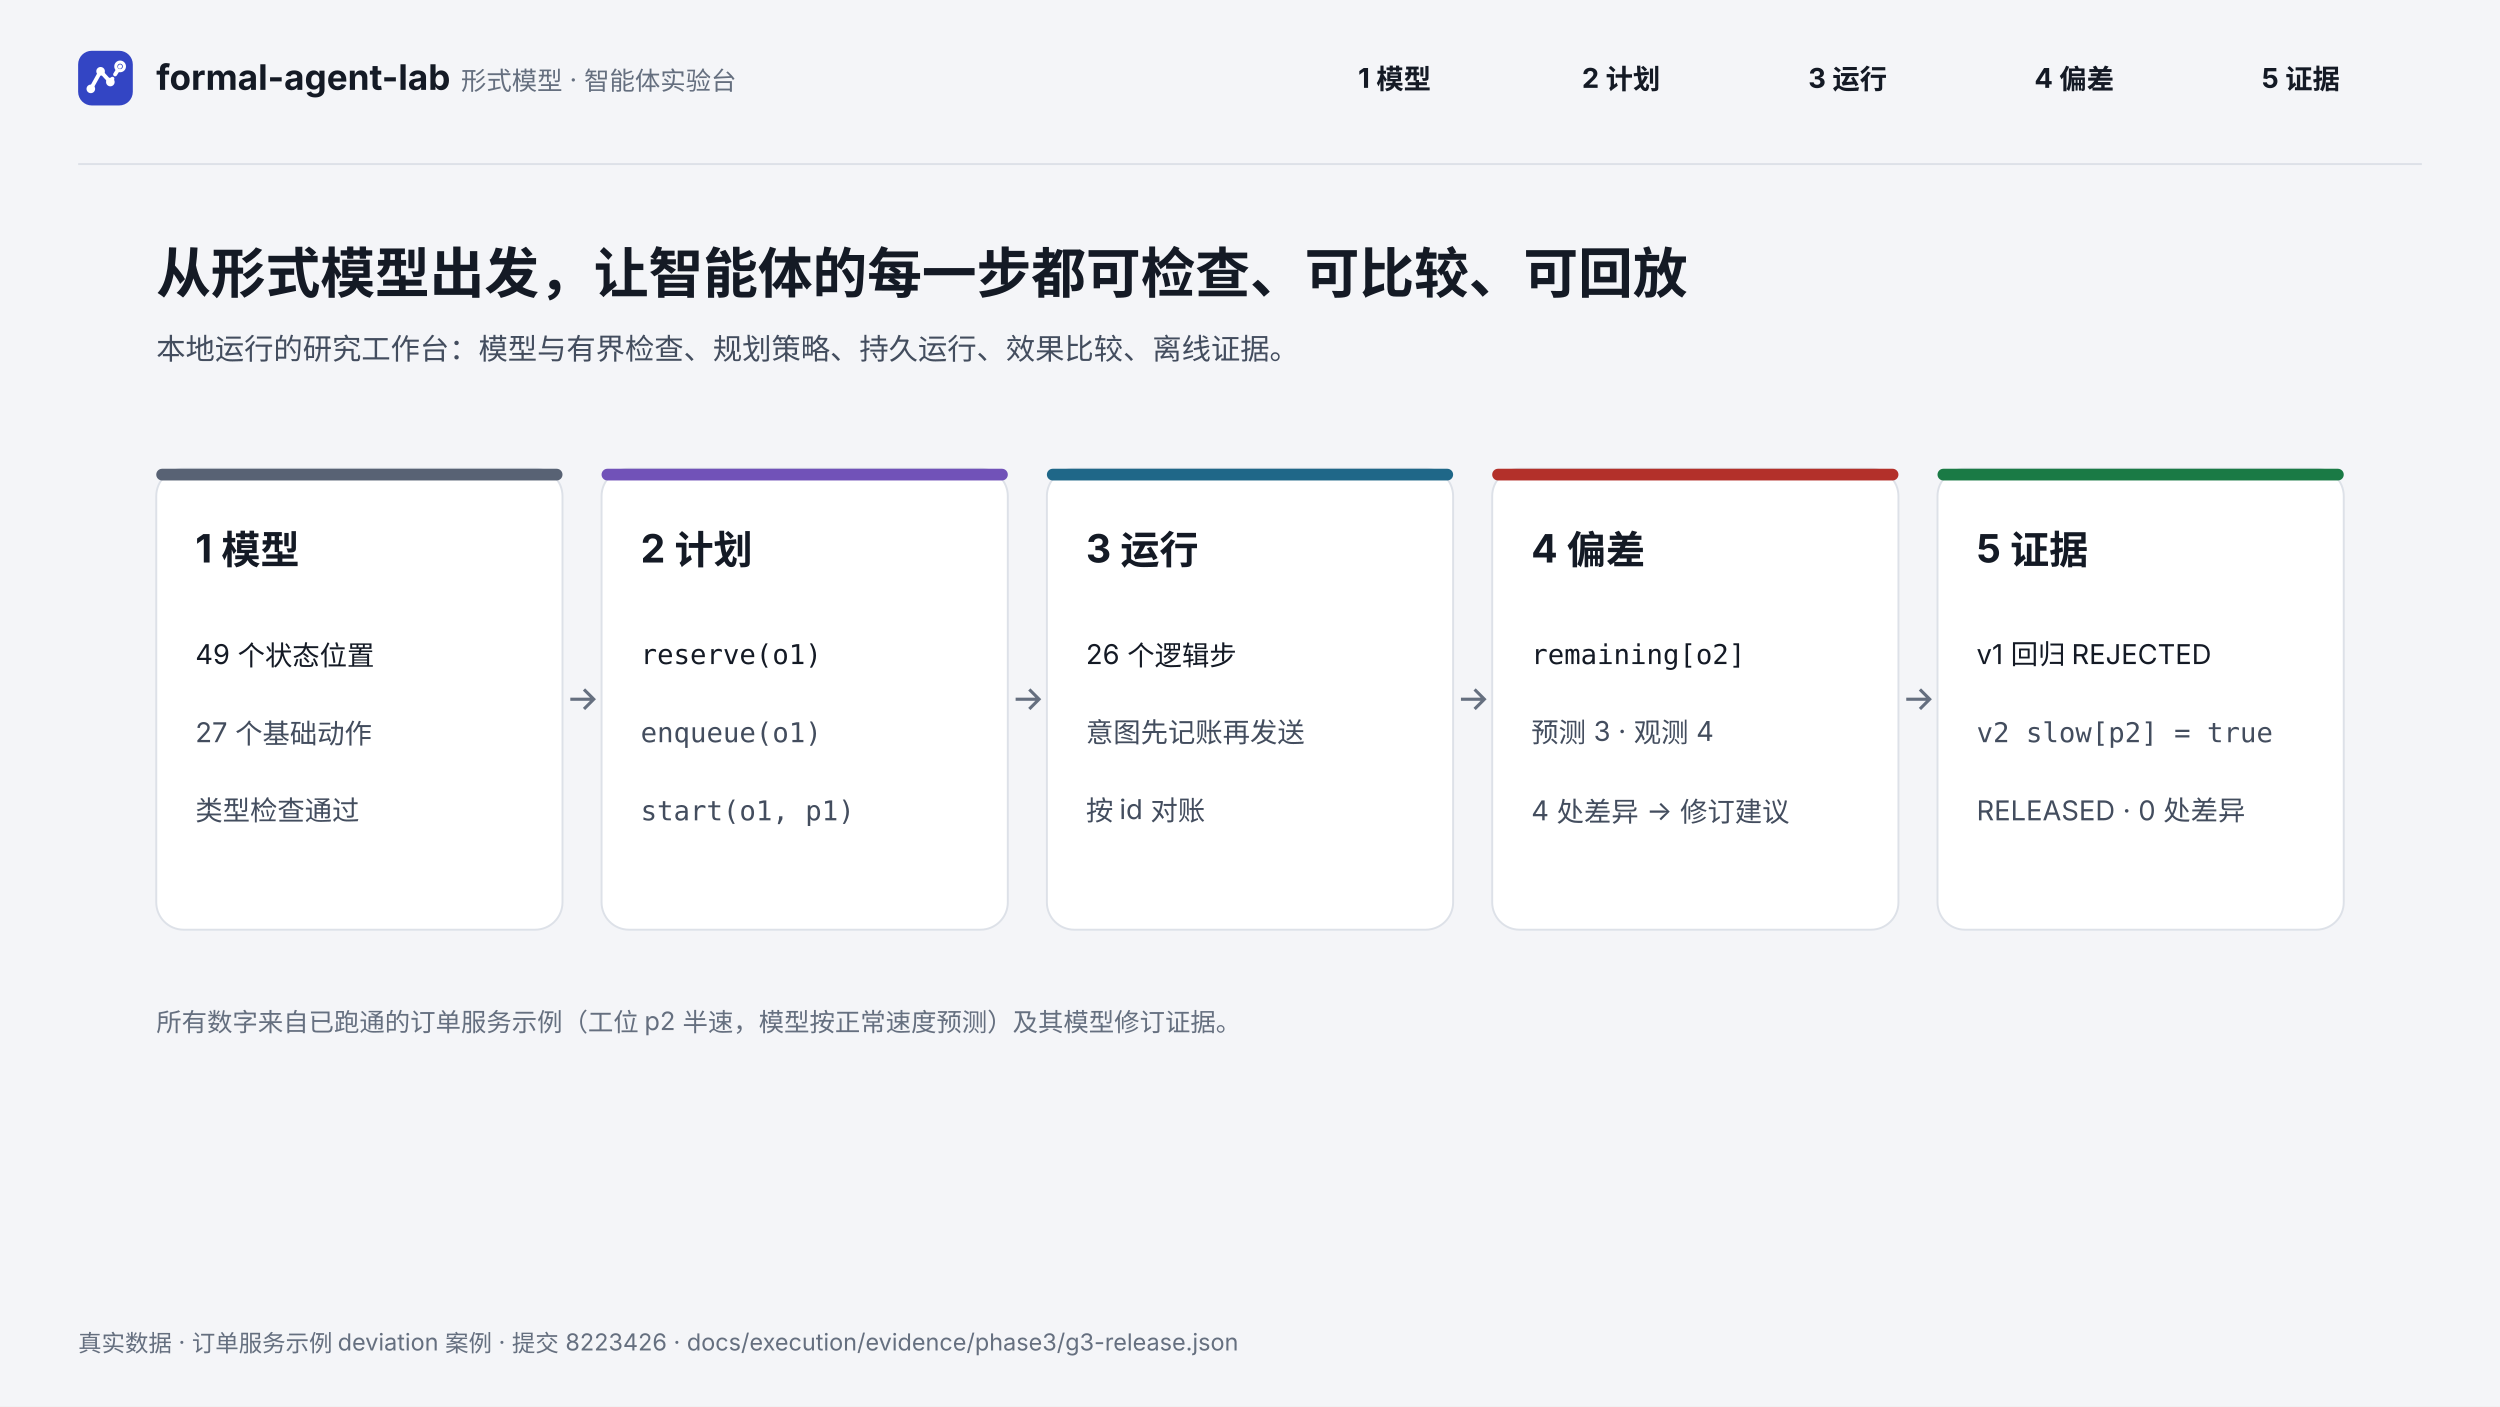
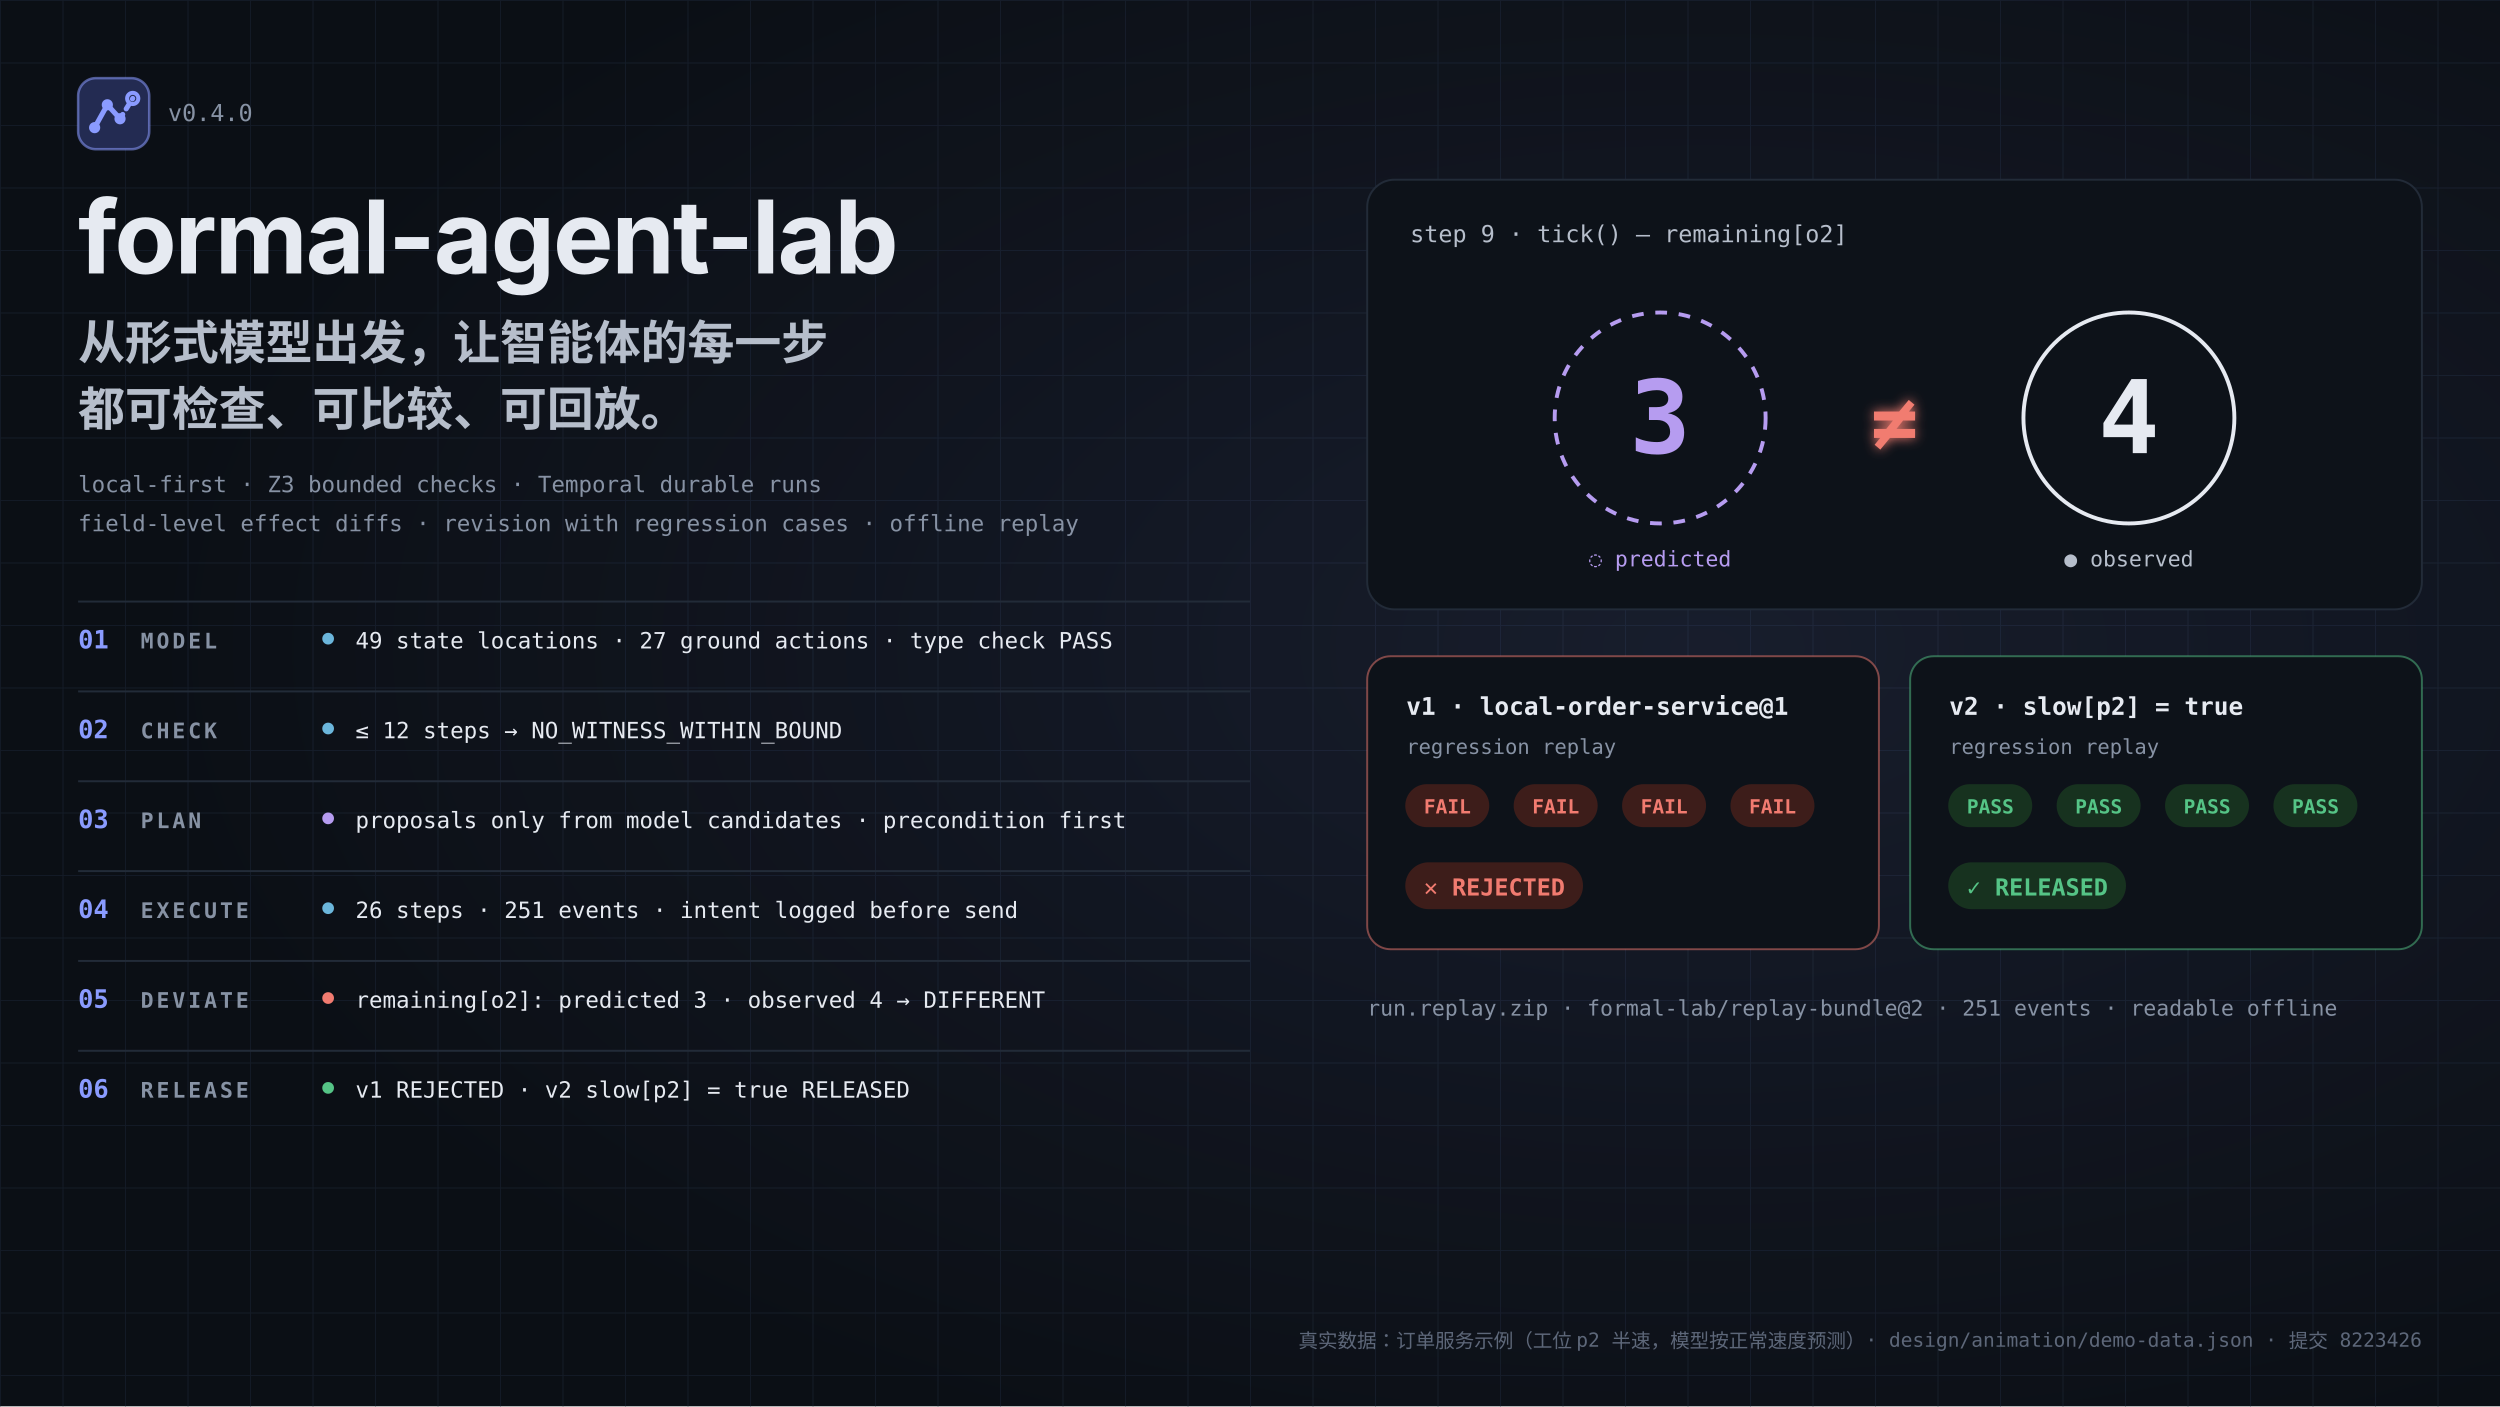
<svg xmlns="http://www.w3.org/2000/svg" viewBox="0 0 1280 720" width="1280" height="720" role="img">
-   <rect width="1280" height="720" fill="#f4f5f8" />
-   <g transform="translate(40 26) scale(1.0)">
-     <rect width="28" height="28" rx="7" fill="#3345c4" />
-     <path d="M6.5 19.5 11.5 10.5 16.5 16" stroke="#fff" stroke-width="2" fill="none" stroke-linecap="round" stroke-linejoin="round" />
-     <path d="M16.5 16 21.5 8" stroke="#fff" stroke-width="2" fill="none" stroke-linecap="round" stroke-dasharray="2 2.6" />
-     <circle cx="6.5" cy="19.5" r="2.2" fill="#fff" />
-     <circle cx="11.5" cy="10.5" r="2.2" fill="#fff" />
-     <circle cx="16.5" cy="16" r="2.2" fill="#fff" />
-     <circle cx="21.5" cy="8" r="2.2" fill="none" stroke="#fff" stroke-width="1.6" />
+   <defs>
+     <pattern id="grid" width="32" height="32" patternUnits="userSpaceOnUse">
+       <path d="M32 0H0V32" fill="none" stroke="#141b26" stroke-width="1" />
+     </pattern>
+     <radialGradient id="halo" cx="0.68" cy="0.46" r="0.62">
+       <stop offset="0" stop-color="#8a9bff" stop-opacity="0.10" />
+       <stop offset="1" stop-color="#8a9bff" stop-opacity="0" />
+     </radialGradient>
+     <filter id="glow" x="-40%" y="-40%" width="180%" height="180%">
+       <feGaussianBlur stdDeviation="3" result="b" />
+       <feMerge>
+         <feMergeNode in="b" />
+         <feMergeNode in="SourceGraphic" />
+       </feMerge>
+     </filter>
+   </defs>
+   <rect width="1280" height="720" fill="#0b0f15" />
+   <rect width="1280" height="720" fill="url(#grid)" />
+   <rect width="1280" height="720" fill="url(#halo)" />
+   <g transform="translate(40 40) scale(1.3)">
+     <rect width="28" height="28" rx="7" fill="#232b52" stroke="#8a9bff" stroke-opacity="0.55" />
+     <path d="M6.5 19.5 11.5 10.5 16.5 16" stroke="#8a9bff" stroke-width="2" fill="none" stroke-linecap="round" stroke-linejoin="round" />
+     <path d="M16.5 16 21.5 8" stroke="#8a9bff" stroke-width="2" fill="none" stroke-linecap="round" stroke-dasharray="2 2.6" />
+     <circle cx="6.5" cy="19.5" r="2.2" fill="#8a9bff" />
+     <circle cx="11.5" cy="10.5" r="2.2" fill="#8a9bff" />
+     <circle cx="16.5" cy="16" r="2.2" fill="#8a9bff" />
+     <circle cx="21.5" cy="8" r="2.2" fill="none" stroke="#8a9bff" stroke-width="1.6" />
  </g>
-   <text x="80" y="46" font-family="Inter, 'PingFang SC', 'Hiragino Sans GB', 'Noto Sans CJK SC', 'Microsoft YaHei', sans-serif" font-size="18" font-weight="700" fill="#141a25" text-anchor="start" class="">formal-agent-lab</text>
-   <text x="236" y="46" font-family="Inter, 'PingFang SC', 'Hiragino Sans GB', 'Noto Sans CJK SC', 'Microsoft YaHei', sans-serif" font-size="13" font-weight="400" fill="#656f7f" text-anchor="start" class="">形式模型 · 智能体实验台</text>
-   <text x="714.0" y="45" font-family="Inter, 'PingFang SC', 'Hiragino Sans GB', 'Noto Sans CJK SC', 'Microsoft YaHei', sans-serif" font-size="14" font-weight="650" fill="#141a25" text-anchor="middle" class="">1  模型</text>
-   <text x="830.0" y="45" font-family="Inter, 'PingFang SC', 'Hiragino Sans GB', 'Noto Sans CJK SC', 'Microsoft YaHei', sans-serif" font-size="14" font-weight="650" fill="#141a25" text-anchor="middle" class="">2  计划</text>
-   <text x="946.0" y="45" font-family="Inter, 'PingFang SC', 'Hiragino Sans GB', 'Noto Sans CJK SC', 'Microsoft YaHei', sans-serif" font-size="14" font-weight="650" fill="#141a25" text-anchor="middle" class="">3  运行</text>
-   <text x="1062.0" y="45" font-family="Inter, 'PingFang SC', 'Hiragino Sans GB', 'Noto Sans CJK SC', 'Microsoft YaHei', sans-serif" font-size="14" font-weight="650" fill="#141a25" text-anchor="middle" class="">4  偏差</text>
-   <text x="1178.0" y="45" font-family="Inter, 'PingFang SC', 'Hiragino Sans GB', 'Noto Sans CJK SC', 'Microsoft YaHei', sans-serif" font-size="14" font-weight="650" fill="#141a25" text-anchor="middle" class="">5  证据</text>
-   <line x1="40" y1="84" x2="1240" y2="84" stroke="#dde1e8" />
-   <text x="40" y="692" font-family="Inter, 'PingFang SC', 'Hiragino Sans GB', 'Noto Sans CJK SC', 'Microsoft YaHei', sans-serif" font-size="12" font-weight="400" fill="#656f7f" text-anchor="start" class="">真实数据 · 订单服务示例 deviation 案例 · 提交 8223426 · docs/execution/evidence/phase3/g3-release.json</text>
-   <text x="80" y="150" font-family="Inter, 'PingFang SC', 'Hiragino Sans GB', 'Noto Sans CJK SC', 'Microsoft YaHei', sans-serif" font-size="28" font-weight="700" fill="#141a25" text-anchor="start" class="">从形式模型出发，让智能体的每一步都可检查、可比较、可回放</text>
-   <text x="80" y="184" font-family="Inter, 'PingFang SC', 'Hiragino Sans GB', 'Noto Sans CJK SC', 'Microsoft YaHei', sans-serif" font-size="15" font-weight="400" fill="#434d5e" text-anchor="start" class="">本地运行的研究工作台：模型与有界检查、规划策略、持久运行、效果比较、离线证据。</text>
-   <rect x="80" y="240" width="208" height="236" rx="14" fill="#ffffff" stroke="#dde1e8" stroke-width="1" class="" />
-   <rect x="80" y="240" width="208" height="6" rx="3" fill="#586274" />
-   <text x="100" y="288" font-family="Inter, 'PingFang SC', 'Hiragino Sans GB', 'Noto Sans CJK SC', 'Microsoft YaHei', sans-serif" font-size="20" font-weight="700" fill="#141a25" text-anchor="start" class="">1  模型</text>
-   <text x="100" y="340" font-family="Inter, 'PingFang SC', 'Hiragino Sans GB', 'Noto Sans CJK SC', 'Microsoft YaHei', sans-serif" font-size="14" font-weight="400" fill="#141a25" text-anchor="start" class="">49 个状态位置</text>
-   <text x="100" y="380" font-family="Inter, 'PingFang SC', 'Hiragino Sans GB', 'Noto Sans CJK SC', 'Microsoft YaHei', sans-serif" font-size="14" font-weight="400" fill="#434d5e" text-anchor="start" class="">27 个基础动作</text>
-   <text x="100" y="420" font-family="Inter, 'PingFang SC', 'Hiragino Sans GB', 'Noto Sans CJK SC', 'Microsoft YaHei', sans-serif" font-size="14" font-weight="400" fill="#434d5e" text-anchor="start" class="">类型检查通过</text>
-   <path d="M292 358 h12 m-5 -5 l5 5 l-5 5" stroke="#656f7f" stroke-width="1.6" fill="none" />
-   <rect x="308" y="240" width="208" height="236" rx="14" fill="#ffffff" stroke="#dde1e8" stroke-width="1" class="" />
-   <rect x="308" y="240" width="208" height="6" rx="3" fill="#7152b8" />
-   <text x="328" y="288" font-family="Inter, 'PingFang SC', 'Hiragino Sans GB', 'Noto Sans CJK SC', 'Microsoft YaHei', sans-serif" font-size="20" font-weight="700" fill="#141a25" text-anchor="start" class="">2  计划</text>
-   <text x="328" y="340" font-family="'JetBrains Mono', 'SF Mono', Menlo, monospace" font-size="14" font-weight="400" fill="#141a25" text-anchor="start" class="">reserve(o1)</text>
-   <text x="328" y="380" font-family="'JetBrains Mono', 'SF Mono', Menlo, monospace" font-size="14" font-weight="400" fill="#434d5e" text-anchor="start" class="">enqueue(o1)</text>
-   <text x="328" y="420" font-family="'JetBrains Mono', 'SF Mono', Menlo, monospace" font-size="14" font-weight="400" fill="#434d5e" text-anchor="start" class="">start(o1, p1)</text>
-   <path d="M520 358 h12 m-5 -5 l5 5 l-5 5" stroke="#656f7f" stroke-width="1.6" fill="none" />
-   <rect x="536" y="240" width="208" height="236" rx="14" fill="#ffffff" stroke="#dde1e8" stroke-width="1" class="" />
-   <rect x="536" y="240" width="208" height="6" rx="3" fill="#1f6788" />
-   <text x="556" y="288" font-family="Inter, 'PingFang SC', 'Hiragino Sans GB', 'Noto Sans CJK SC', 'Microsoft YaHei', sans-serif" font-size="20" font-weight="700" fill="#141a25" text-anchor="start" class="">3  运行</text>
-   <text x="556" y="340" font-family="Inter, 'PingFang SC', 'Hiragino Sans GB', 'Noto Sans CJK SC', 'Microsoft YaHei', sans-serif" font-size="14" font-weight="400" fill="#141a25" text-anchor="start" class="">26 个逻辑步</text>
-   <text x="556" y="380" font-family="Inter, 'PingFang SC', 'Hiragino Sans GB', 'Noto Sans CJK SC', 'Microsoft YaHei', sans-serif" font-size="14" font-weight="400" fill="#434d5e" text-anchor="start" class="">意图先记账再发送</text>
-   <text x="556" y="420" font-family="Inter, 'PingFang SC', 'Hiragino Sans GB', 'Noto Sans CJK SC', 'Microsoft YaHei', sans-serif" font-size="14" font-weight="400" fill="#434d5e" text-anchor="start" class="">按 id 对账</text>
-   <path d="M748 358 h12 m-5 -5 l5 5 l-5 5" stroke="#656f7f" stroke-width="1.6" fill="none" />
-   <rect x="764" y="240" width="208" height="236" rx="14" fill="#ffffff" stroke="#dde1e8" stroke-width="1" class="" />
-   <rect x="764" y="240" width="208" height="6" rx="3" fill="#b3302a" />
-   <text x="784" y="288" font-family="Inter, 'PingFang SC', 'Hiragino Sans GB', 'Noto Sans CJK SC', 'Microsoft YaHei', sans-serif" font-size="20" font-weight="700" fill="#141a25" text-anchor="start" class="">4  偏差</text>
-   <text x="784" y="340" font-family="'JetBrains Mono', 'SF Mono', Menlo, monospace" font-size="14" font-weight="400" fill="#141a25" text-anchor="start" class="">remaining[o2]</text>
-   <text x="784" y="380" font-family="Inter, 'PingFang SC', 'Hiragino Sans GB', 'Noto Sans CJK SC', 'Microsoft YaHei', sans-serif" font-size="14" font-weight="400" fill="#434d5e" text-anchor="start" class="">预测 3 · 观测 4</text>
-   <text x="784" y="420" font-family="Inter, 'PingFang SC', 'Hiragino Sans GB', 'Noto Sans CJK SC', 'Microsoft YaHei', sans-serif" font-size="14" font-weight="400" fill="#434d5e" text-anchor="start" class="">4 处差异 → 修订建议</text>
-   <path d="M976 358 h12 m-5 -5 l5 5 l-5 5" stroke="#656f7f" stroke-width="1.6" fill="none" />
-   <rect x="992" y="240" width="208" height="236" rx="14" fill="#ffffff" stroke="#dde1e8" stroke-width="1" class="" />
-   <rect x="992" y="240" width="208" height="6" rx="3" fill="#1a7a45" />
-   <text x="1012" y="288" font-family="Inter, 'PingFang SC', 'Hiragino Sans GB', 'Noto Sans CJK SC', 'Microsoft YaHei', sans-serif" font-size="20" font-weight="700" fill="#141a25" text-anchor="start" class="">5  证据</text>
-   <text x="1012" y="340" font-family="Inter, 'PingFang SC', 'Hiragino Sans GB', 'Noto Sans CJK SC', 'Microsoft YaHei', sans-serif" font-size="14" font-weight="400" fill="#141a25" text-anchor="start" class="">v1 回归 REJECTED</text>
-   <text x="1012" y="380" font-family="'JetBrains Mono', 'SF Mono', Menlo, monospace" font-size="14" font-weight="400" fill="#434d5e" text-anchor="start" class="">v2 slow[p2] = true</text>
-   <text x="1012" y="420" font-family="Inter, 'PingFang SC', 'Hiragino Sans GB', 'Noto Sans CJK SC', 'Microsoft YaHei', sans-serif" font-size="14" font-weight="400" fill="#434d5e" text-anchor="start" class="">RELEASED · 0 处差异</text>
-   <text x="80" y="528" font-family="Inter, 'PingFang SC', 'Hiragino Sans GB', 'Noto Sans CJK SC', 'Microsoft YaHei', sans-serif" font-size="13" font-weight="400" fill="#656f7f" text-anchor="start" class="">所有数字来自已跑通的订单服务示例（工位 p2 半速，模型按正常速度预测）及其模型修订证据。</text>
+   <text x="86" y="62" font-family="'JetBrains Mono', 'SF Mono', ui-monospace, Menlo, Consolas, monospace" font-size="12" font-weight="400" fill="#8792a4" text-anchor="start">v0.4.0</text>
+   <text x="40" y="140" font-family="'Inter', 'IBM Plex Sans', -apple-system, BlinkMacSystemFont, 'Segoe UI', 'PingFang SC', 'Hiragino Sans GB', 'Noto Sans CJK SC', 'Microsoft YaHei', sans-serif" font-size="52" font-weight="750" fill="#e6eaf1" text-anchor="start" letter-spacing="-1">formal-agent-lab</text>
+   <text x="40" y="184" font-family="'Inter', 'IBM Plex Sans', -apple-system, BlinkMacSystemFont, 'Segoe UI', 'PingFang SC', 'Hiragino Sans GB', 'Noto Sans CJK SC', 'Microsoft YaHei', sans-serif" font-size="24" font-weight="650" fill="#b6becb" text-anchor="start">从形式模型出发，让智能体的每一步</text>
+   <text x="40" y="218" font-family="'Inter', 'IBM Plex Sans', -apple-system, BlinkMacSystemFont, 'Segoe UI', 'PingFang SC', 'Hiragino Sans GB', 'Noto Sans CJK SC', 'Microsoft YaHei', sans-serif" font-size="24" font-weight="650" fill="#b6becb" text-anchor="start">都可检查、可比较、可回放。</text>
+   <text x="40" y="252" font-family="'JetBrains Mono', 'SF Mono', ui-monospace, Menlo, Consolas, monospace" font-size="11.5" font-weight="400" fill="#8792a4" text-anchor="start">local-first · Z3 bounded checks · Temporal durable runs</text>
+   <text x="40" y="272" font-family="'JetBrains Mono', 'SF Mono', ui-monospace, Menlo, Consolas, monospace" font-size="11.5" font-weight="400" fill="#8792a4" text-anchor="start">field-level effect diffs · revision with regression cases · offline replay</text>
+   <line x1="40" y1="308" x2="640" y2="308" stroke="#222b38" />
+   <text x="40" y="332" font-family="'JetBrains Mono', 'SF Mono', ui-monospace, Menlo, Consolas, monospace" font-size="13" font-weight="700" fill="#8a9bff" text-anchor="start">01</text>
+   <text x="72" y="332" font-family="'JetBrains Mono', 'SF Mono', ui-monospace, Menlo, Consolas, monospace" font-size="11" font-weight="650" fill="#8792a4" text-anchor="start" letter-spacing="1.5">MODEL</text>
+   <circle cx="168" cy="327" r="3" fill="#6bb6db" />
+   <text x="182" y="332" font-family="'JetBrains Mono', 'SF Mono', ui-monospace, Menlo, Consolas, monospace" font-size="11.5" font-weight="400" fill="#e6eaf1" text-anchor="start">49 state locations · 27 ground actions · type check PASS</text>
+   <line x1="40" y1="354" x2="640" y2="354" stroke="#222b38" />
+   <text x="40" y="378" font-family="'JetBrains Mono', 'SF Mono', ui-monospace, Menlo, Consolas, monospace" font-size="13" font-weight="700" fill="#8a9bff" text-anchor="start">02</text>
+   <text x="72" y="378" font-family="'JetBrains Mono', 'SF Mono', ui-monospace, Menlo, Consolas, monospace" font-size="11" font-weight="650" fill="#8792a4" text-anchor="start" letter-spacing="1.5">CHECK</text>
+   <circle cx="168" cy="373" r="3" fill="#6bb6db" />
+   <text x="182" y="378" font-family="'JetBrains Mono', 'SF Mono', ui-monospace, Menlo, Consolas, monospace" font-size="11.5" font-weight="400" fill="#e6eaf1" text-anchor="start">≤ 12 steps → NO_WITNESS_WITHIN_BOUND</text>
+   <line x1="40" y1="400" x2="640" y2="400" stroke="#222b38" />
+   <text x="40" y="424" font-family="'JetBrains Mono', 'SF Mono', ui-monospace, Menlo, Consolas, monospace" font-size="13" font-weight="700" fill="#8a9bff" text-anchor="start">03</text>
+   <text x="72" y="424" font-family="'JetBrains Mono', 'SF Mono', ui-monospace, Menlo, Consolas, monospace" font-size="11" font-weight="650" fill="#8792a4" text-anchor="start" letter-spacing="1.5">PLAN</text>
+   <circle cx="168" cy="419" r="3" fill="#b69cf0" />
+   <text x="182" y="424" font-family="'JetBrains Mono', 'SF Mono', ui-monospace, Menlo, Consolas, monospace" font-size="11.5" font-weight="400" fill="#e6eaf1" text-anchor="start">proposals only from model candidates · precondition first</text>
+   <line x1="40" y1="446" x2="640" y2="446" stroke="#222b38" />
+   <text x="40" y="470" font-family="'JetBrains Mono', 'SF Mono', ui-monospace, Menlo, Consolas, monospace" font-size="13" font-weight="700" fill="#8a9bff" text-anchor="start">04</text>
+   <text x="72" y="470" font-family="'JetBrains Mono', 'SF Mono', ui-monospace, Menlo, Consolas, monospace" font-size="11" font-weight="650" fill="#8792a4" text-anchor="start" letter-spacing="1.5">EXECUTE</text>
+   <circle cx="168" cy="465" r="3" fill="#6bb6db" />
+   <text x="182" y="470" font-family="'JetBrains Mono', 'SF Mono', ui-monospace, Menlo, Consolas, monospace" font-size="11.5" font-weight="400" fill="#e6eaf1" text-anchor="start">26 steps · 251 events · intent logged before send</text>
+   <line x1="40" y1="492" x2="640" y2="492" stroke="#222b38" />
+   <text x="40" y="516" font-family="'JetBrains Mono', 'SF Mono', ui-monospace, Menlo, Consolas, monospace" font-size="13" font-weight="700" fill="#8a9bff" text-anchor="start">05</text>
+   <text x="72" y="516" font-family="'JetBrains Mono', 'SF Mono', ui-monospace, Menlo, Consolas, monospace" font-size="11" font-weight="650" fill="#8792a4" text-anchor="start" letter-spacing="1.5">DEVIATE</text>
+   <circle cx="168" cy="511" r="3" fill="#f17b70" />
+   <text x="182" y="516" font-family="'JetBrains Mono', 'SF Mono', ui-monospace, Menlo, Consolas, monospace" font-size="11.5" font-weight="400" fill="#e6eaf1" text-anchor="start">remaining[o2]: predicted 3 · observed 4 → DIFFERENT</text>
+   <line x1="40" y1="538" x2="640" y2="538" stroke="#222b38" />
+   <text x="40" y="562" font-family="'JetBrains Mono', 'SF Mono', ui-monospace, Menlo, Consolas, monospace" font-size="13" font-weight="700" fill="#8a9bff" text-anchor="start">06</text>
+   <text x="72" y="562" font-family="'JetBrains Mono', 'SF Mono', ui-monospace, Menlo, Consolas, monospace" font-size="11" font-weight="650" fill="#8792a4" text-anchor="start" letter-spacing="1.5">RELEASE</text>
+   <circle cx="168" cy="557" r="3" fill="#55c486" />
+   <text x="182" y="562" font-family="'JetBrains Mono', 'SF Mono', ui-monospace, Menlo, Consolas, monospace" font-size="11.5" font-weight="400" fill="#e6eaf1" text-anchor="start">v1 REJECTED · v2 slow[p2] = true RELEASED</text>
+   <rect x="700" y="92" width="540" height="220" rx="14" fill="#0d1219" stroke="#222b38" stroke-width="1" />
+   <text x="722" y="124" font-family="'JetBrains Mono', 'SF Mono', ui-monospace, Menlo, Consolas, monospace" font-size="12" font-weight="400" fill="#b6becb" text-anchor="start">step 9 · tick()  —  remaining[o2]</text>
+   <circle cx="850" cy="214" r="54" fill="none" stroke="#b69cf0" stroke-width="2" stroke-dasharray="6 6" />
+   <text x="850" y="232" font-family="'JetBrains Mono', 'SF Mono', ui-monospace, Menlo, Consolas, monospace" font-size="52" font-weight="700" fill="#b69cf0" text-anchor="middle">3</text>
+   <text x="850" y="290" font-family="'JetBrains Mono', 'SF Mono', ui-monospace, Menlo, Consolas, monospace" font-size="11" font-weight="400" fill="#b69cf0" text-anchor="middle">◌ predicted</text>
+   <text x="970" y="230" font-family="'JetBrains Mono', 'SF Mono', ui-monospace, Menlo, Consolas, monospace" font-size="40" font-weight="700" fill="#f17b70" text-anchor="middle" filter="url(#glow)">≠</text>
+   <circle cx="1090" cy="214" r="54" fill="none" stroke="#e6eaf1" stroke-width="2" />
+   <text x="1090" y="232" font-family="'JetBrains Mono', 'SF Mono', ui-monospace, Menlo, Consolas, monospace" font-size="52" font-weight="700" fill="#e6eaf1" text-anchor="middle">4</text>
+   <text x="1090" y="290" font-family="'JetBrains Mono', 'SF Mono', ui-monospace, Menlo, Consolas, monospace" font-size="11" font-weight="400" fill="#b6becb" text-anchor="middle">● observed</text>
+   <rect x="700" y="336" width="262" height="150" rx="12" fill="#0d1219" stroke="#f17b70" stroke-width="1" stroke-opacity="0.5" />
+   <text x="720" y="366" font-family="'JetBrains Mono', 'SF Mono', ui-monospace, Menlo, Consolas, monospace" font-size="12.5" font-weight="650" fill="#e6eaf1" text-anchor="start">v1 · local-order-service@1</text>
+   <text x="720" y="386" font-family="'JetBrains Mono', 'SF Mono', ui-monospace, Menlo, Consolas, monospace" font-size="10.5" font-weight="400" fill="#8792a4" text-anchor="start">regression replay</text>
+   <rect x="720.0" y="402" width="42.0" height="21" rx="10.5" fill="#3d1d1a" stroke="#3d1d1a" stroke-width="1" />
+   <text x="729.0" y="416.5" font-family="'JetBrains Mono', 'SF Mono', ui-monospace, Menlo, Consolas, monospace" font-size="10" font-weight="600" fill="#f17b70" text-anchor="start">FAIL</text>
+   <rect x="775.5" y="402" width="42.0" height="21" rx="10.5" fill="#3d1d1a" stroke="#3d1d1a" stroke-width="1" />
+   <text x="784.5" y="416.5" font-family="'JetBrains Mono', 'SF Mono', ui-monospace, Menlo, Consolas, monospace" font-size="10" font-weight="600" fill="#f17b70" text-anchor="start">FAIL</text>
+   <rect x="831.0" y="402" width="42.0" height="21" rx="10.5" fill="#3d1d1a" stroke="#3d1d1a" stroke-width="1" />
+   <text x="840.0" y="416.5" font-family="'JetBrains Mono', 'SF Mono', ui-monospace, Menlo, Consolas, monospace" font-size="10" font-weight="600" fill="#f17b70" text-anchor="start">FAIL</text>
+   <rect x="886.5" y="402" width="42.0" height="21" rx="10.5" fill="#3d1d1a" stroke="#3d1d1a" stroke-width="1" />
+   <text x="895.5" y="416.5" font-family="'JetBrains Mono', 'SF Mono', ui-monospace, Menlo, Consolas, monospace" font-size="10" font-weight="600" fill="#f17b70" text-anchor="start">FAIL</text>
+   <rect x="720" y="442" width="90.0" height="23" rx="11.5" fill="#3d1d1a" stroke="#3d1d1a" stroke-width="1" />
+   <text x="729" y="458.5" font-family="'JetBrains Mono', 'SF Mono', ui-monospace, Menlo, Consolas, monospace" font-size="12" font-weight="600" fill="#f17b70" text-anchor="start">✕ REJECTED</text>
+   <rect x="978" y="336" width="262" height="150" rx="12" fill="#0d1219" stroke="#55c486" stroke-width="1" stroke-opacity="0.5" />
+   <text x="998" y="366" font-family="'JetBrains Mono', 'SF Mono', ui-monospace, Menlo, Consolas, monospace" font-size="12.5" font-weight="650" fill="#e6eaf1" text-anchor="start">v2 · slow[p2] = true</text>
+   <text x="998" y="386" font-family="'JetBrains Mono', 'SF Mono', ui-monospace, Menlo, Consolas, monospace" font-size="10.5" font-weight="400" fill="#8792a4" text-anchor="start">regression replay</text>
+   <rect x="998.0" y="402" width="42.0" height="21" rx="10.5" fill="#17321f" stroke="#17321f" stroke-width="1" />
+   <text x="1007.0" y="416.5" font-family="'JetBrains Mono', 'SF Mono', ui-monospace, Menlo, Consolas, monospace" font-size="10" font-weight="600" fill="#55c486" text-anchor="start">PASS</text>
+   <rect x="1053.5" y="402" width="42.0" height="21" rx="10.5" fill="#17321f" stroke="#17321f" stroke-width="1" />
+   <text x="1062.5" y="416.5" font-family="'JetBrains Mono', 'SF Mono', ui-monospace, Menlo, Consolas, monospace" font-size="10" font-weight="600" fill="#55c486" text-anchor="start">PASS</text>
+   <rect x="1109.0" y="402" width="42.0" height="21" rx="10.5" fill="#17321f" stroke="#17321f" stroke-width="1" />
+   <text x="1118.0" y="416.5" font-family="'JetBrains Mono', 'SF Mono', ui-monospace, Menlo, Consolas, monospace" font-size="10" font-weight="600" fill="#55c486" text-anchor="start">PASS</text>
+   <rect x="1164.5" y="402" width="42.0" height="21" rx="10.5" fill="#17321f" stroke="#17321f" stroke-width="1" />
+   <text x="1173.5" y="416.5" font-family="'JetBrains Mono', 'SF Mono', ui-monospace, Menlo, Consolas, monospace" font-size="10" font-weight="600" fill="#55c486" text-anchor="start">PASS</text>
+   <rect x="998" y="442" width="90.0" height="23" rx="11.5" fill="#17321f" stroke="#17321f" stroke-width="1" />
+   <text x="1007" y="458.5" font-family="'JetBrains Mono', 'SF Mono', ui-monospace, Menlo, Consolas, monospace" font-size="12" font-weight="600" fill="#55c486" text-anchor="start">✓ RELEASED</text>
+   <text x="700" y="520" font-family="'JetBrains Mono', 'SF Mono', ui-monospace, Menlo, Consolas, monospace" font-size="11" font-weight="400" fill="#8792a4" text-anchor="start">run.replay.zip · formal-lab/replay-bundle@2 · 251 events · readable offline</text>
+   <text x="1240" y="690" font-family="'JetBrains Mono', 'SF Mono', ui-monospace, Menlo, Consolas, monospace" font-size="10" font-weight="400" fill="#5d6779" text-anchor="end">真实数据：订单服务示例（工位 p2 半速，模型按正常速度预测）· design/animation/demo-data.json · 提交 8223426</text>
</svg>
